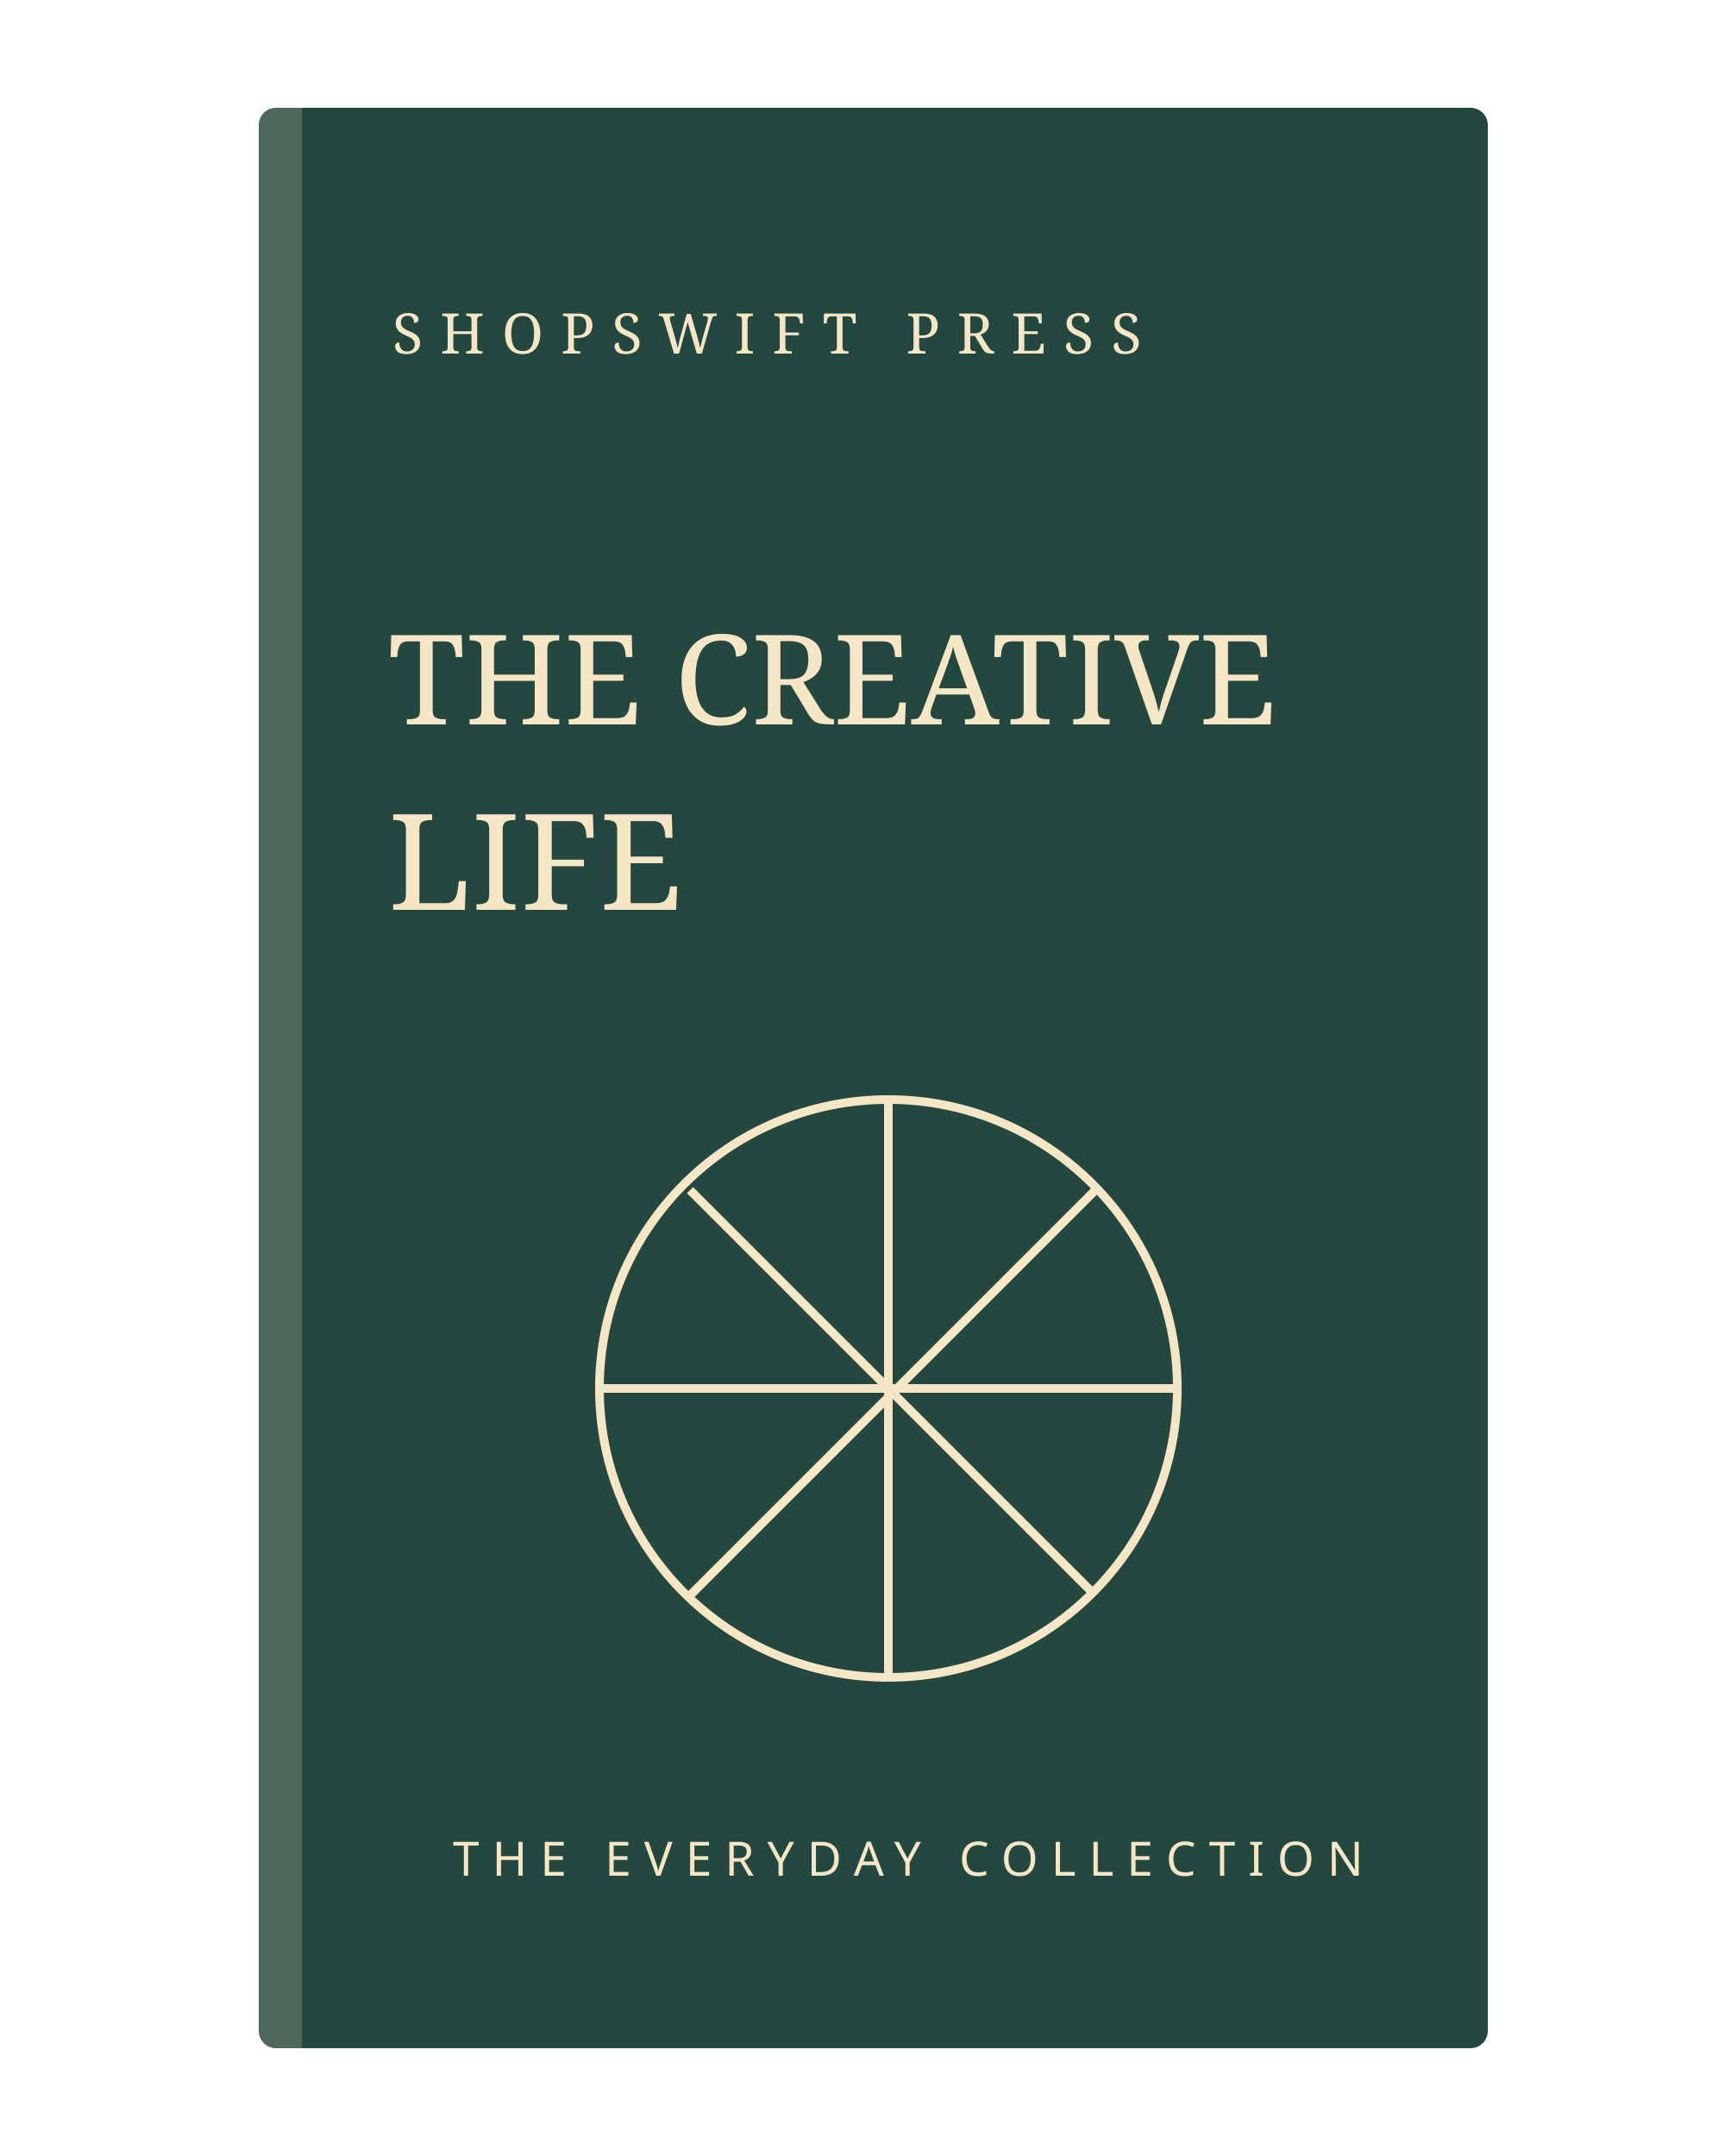
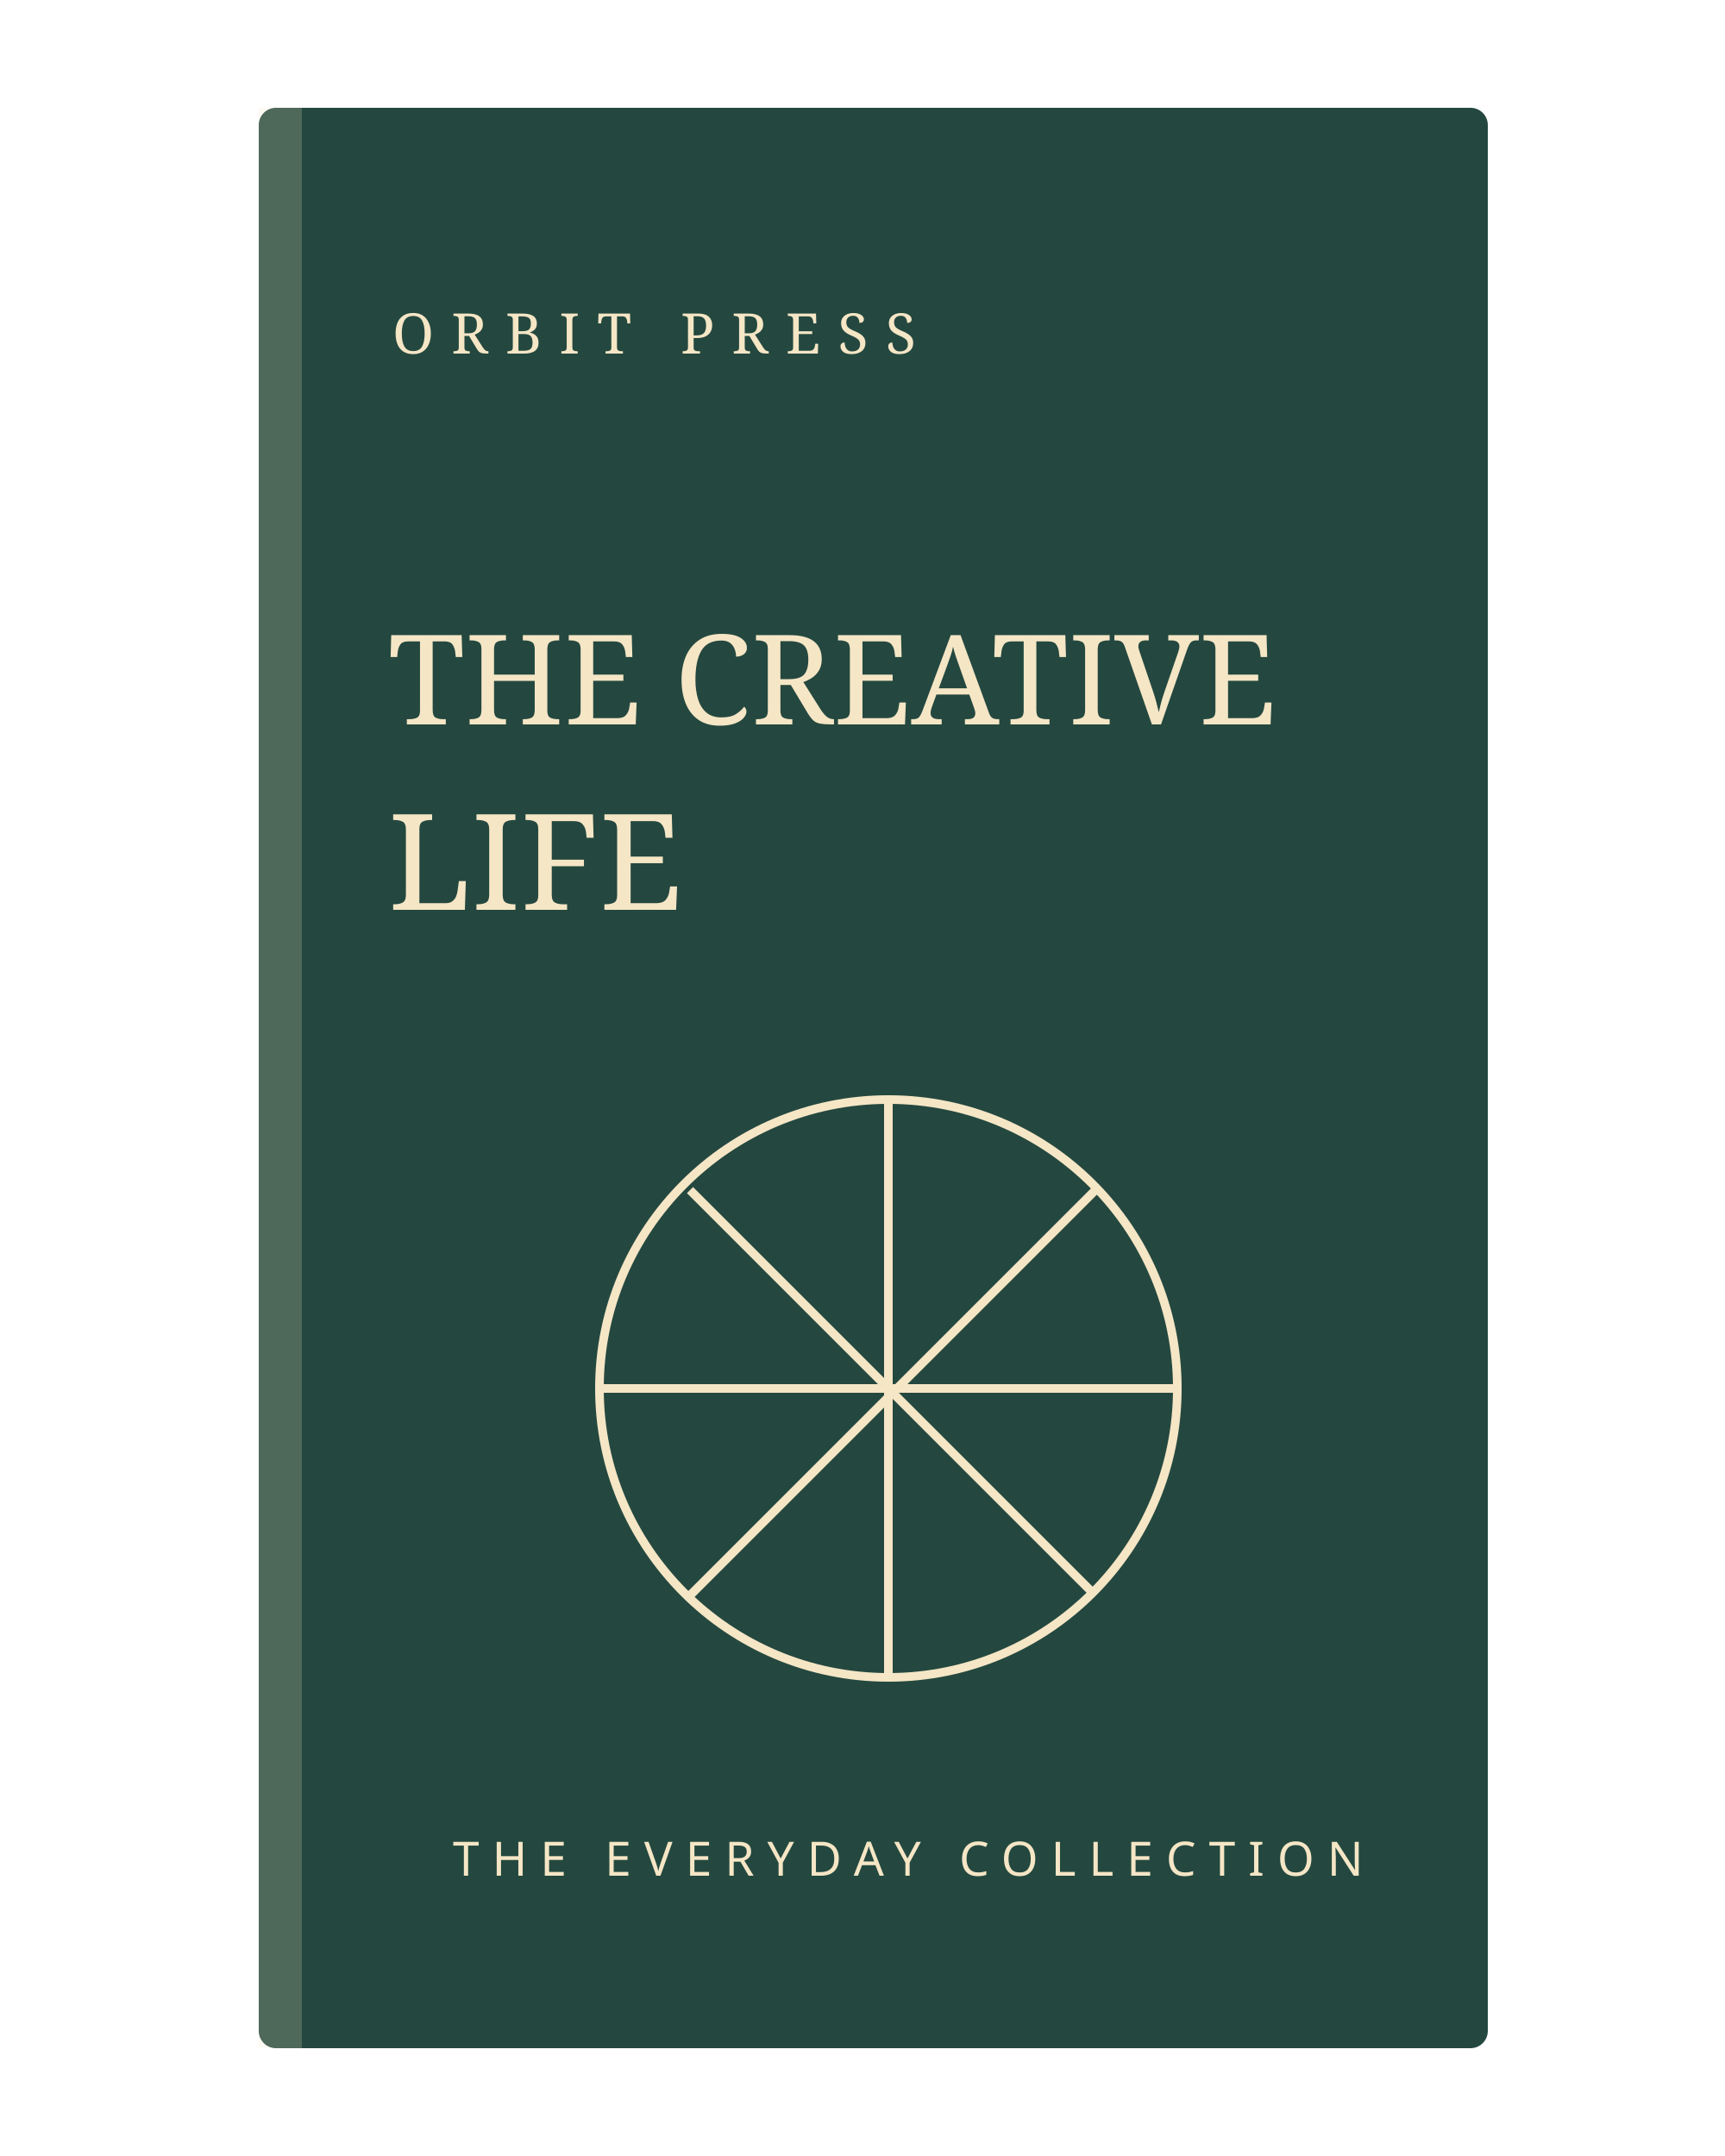
<svg xmlns="http://www.w3.org/2000/svg" viewBox="0 0 400 500" role="img" aria-label="The Creative Life">
  <rect x="60" y="25" width="285" height="450" rx="4" fill="#24483f" />
  <path d="M65 25v450" stroke="#f5e6c6" opacity=".2" stroke-width="10" />
-   <text x="91" y="82" fill="#f5e6c6" font-family="Georgia" font-size="13" letter-spacing="4">SHOPSWIFT PRESS</text>
+   <text x="91" y="82" fill="#f5e6c6" font-family="Georgia" font-size="13" letter-spacing="4">ORBIT PRESS</text>
  <text x="90" y="168" fill="#f5e6c6" font-family="Georgia" font-size="29">THE CREATIVE</text>
  <text x="90" y="211" fill="#f5e6c6" font-family="Georgia" font-size="31">LIFE</text>
  <circle cx="206" cy="322" r="67" fill="none" stroke="#f5e6c6" stroke-width="2" />
  <path d="M139 322h134M206 255v134M160 276l94 94M160 370l94-94" stroke="#f5e6c6" stroke-width="2" />
  <text x="105" y="435" fill="#f5e6c6" font-family="sans-serif" font-size="11" letter-spacing="3">THE EVERYDAY COLLECTION</text>
</svg>
